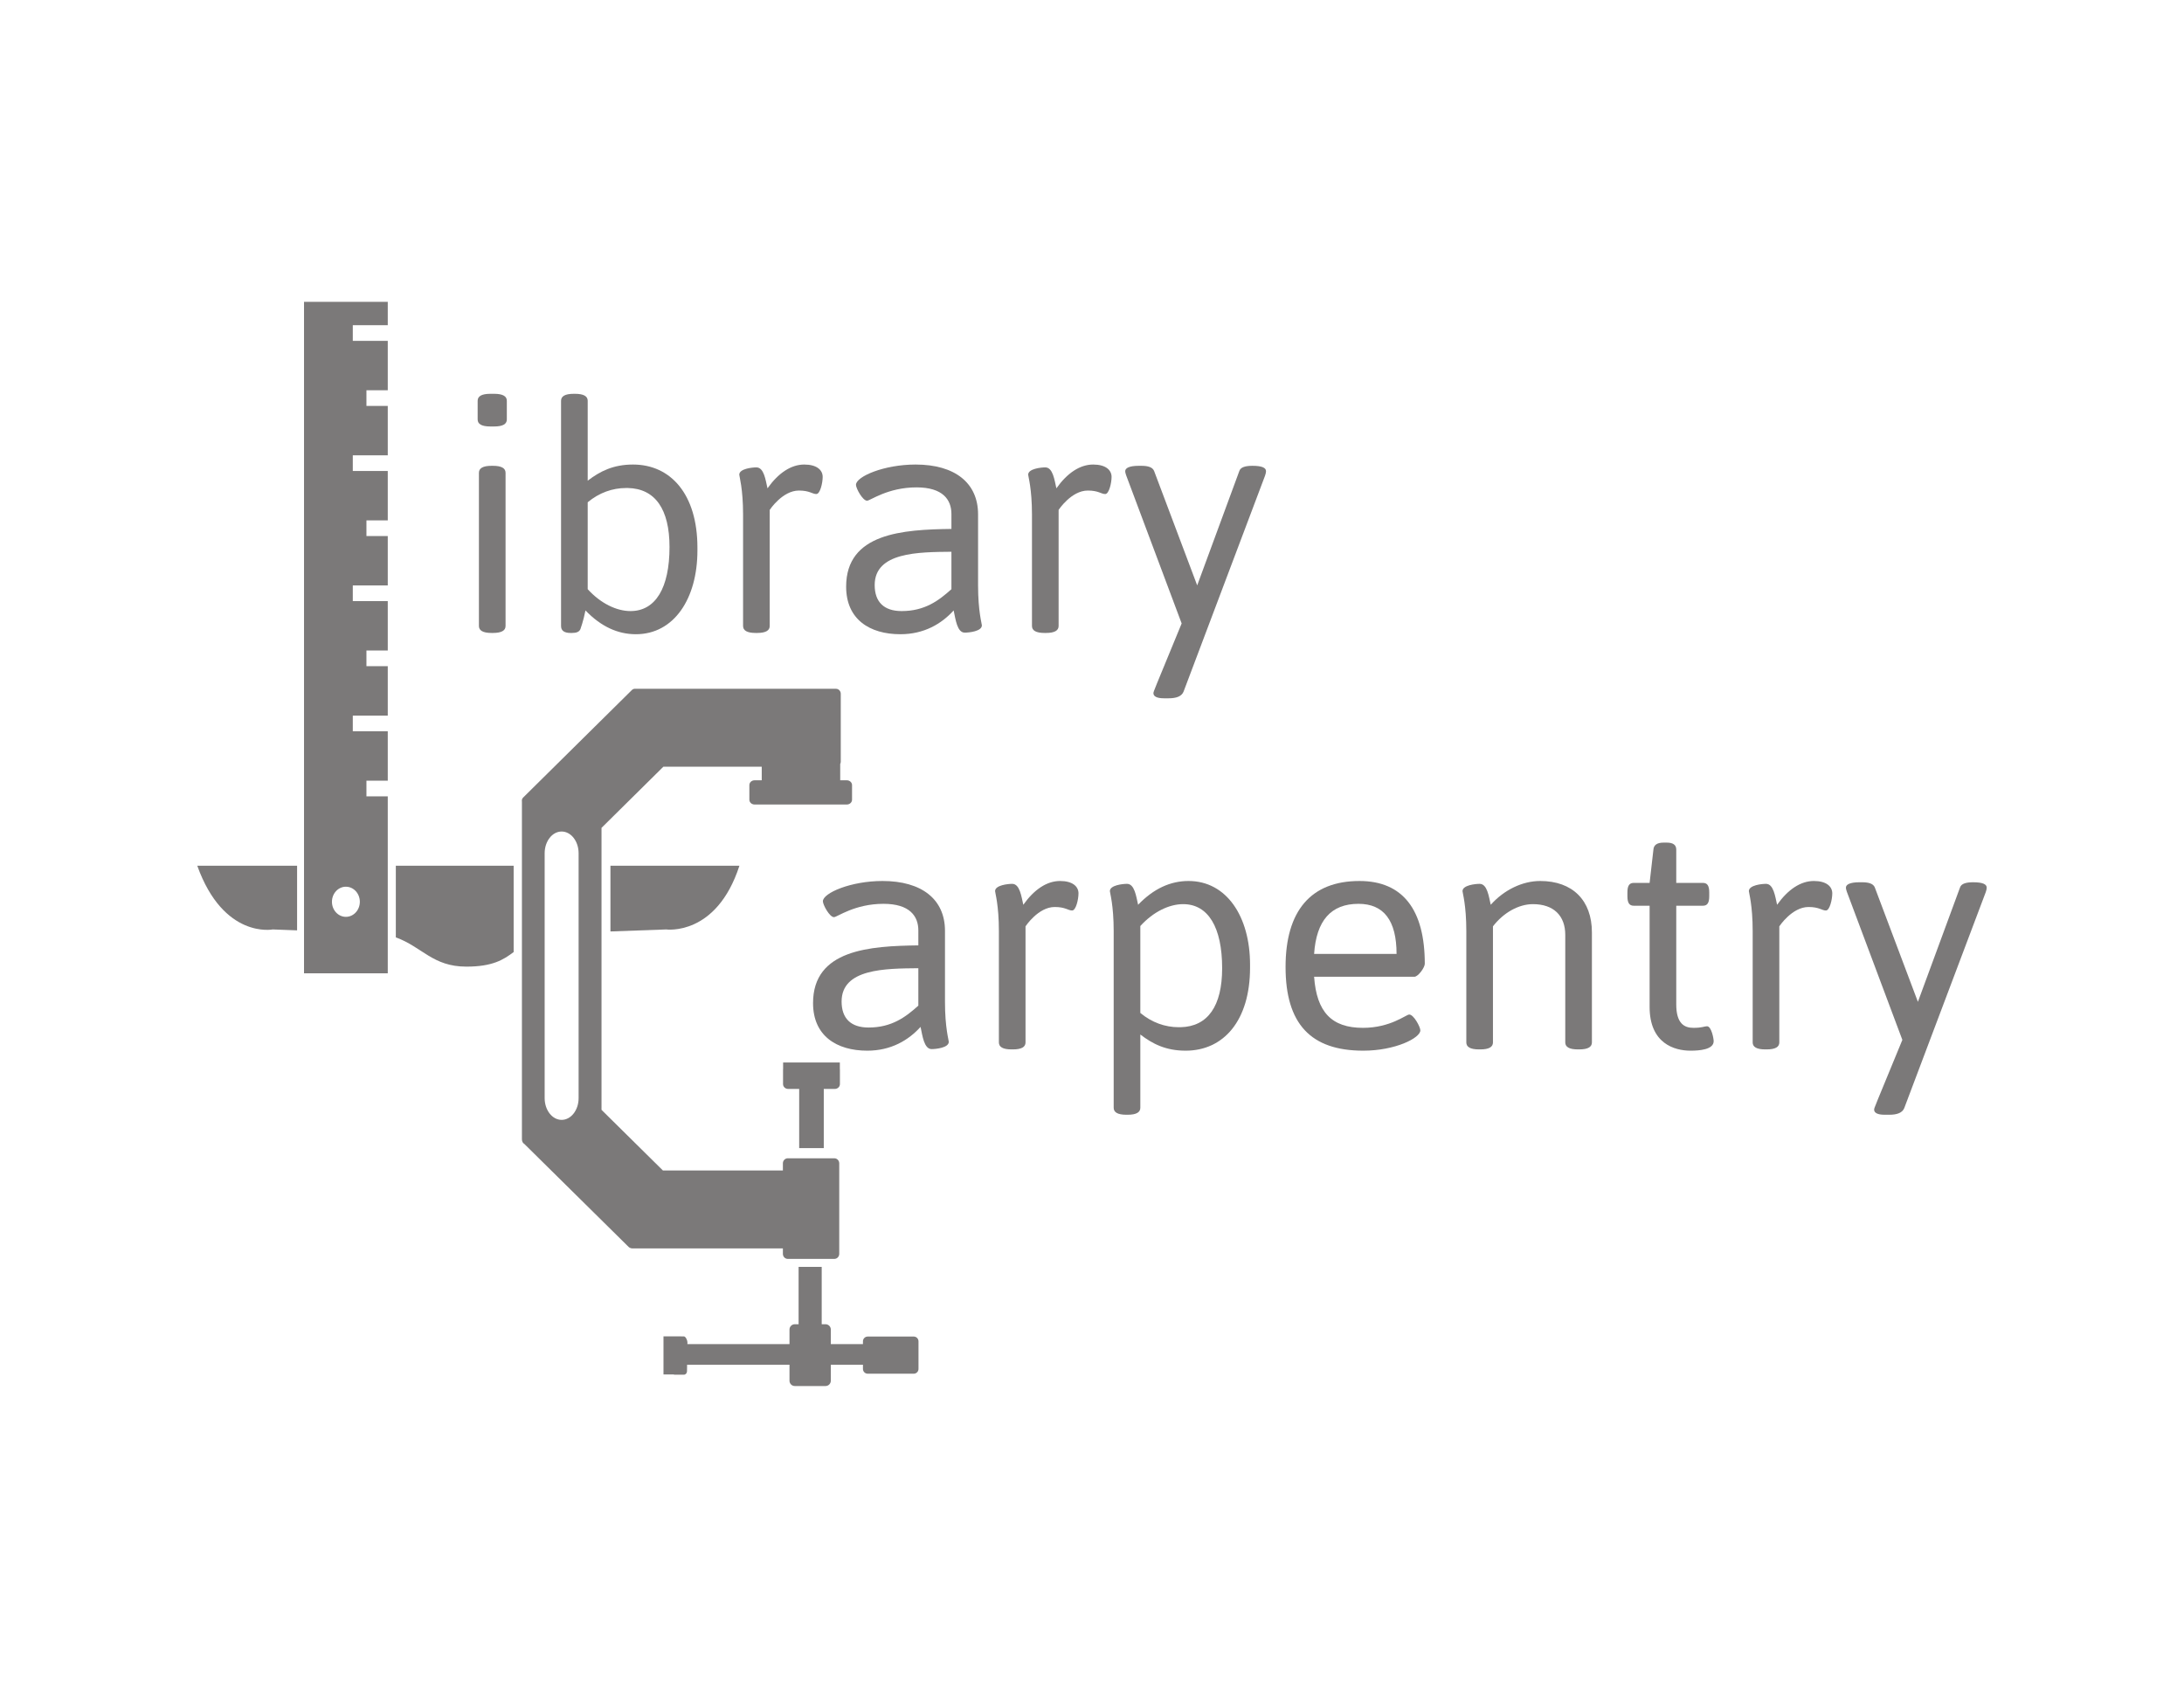
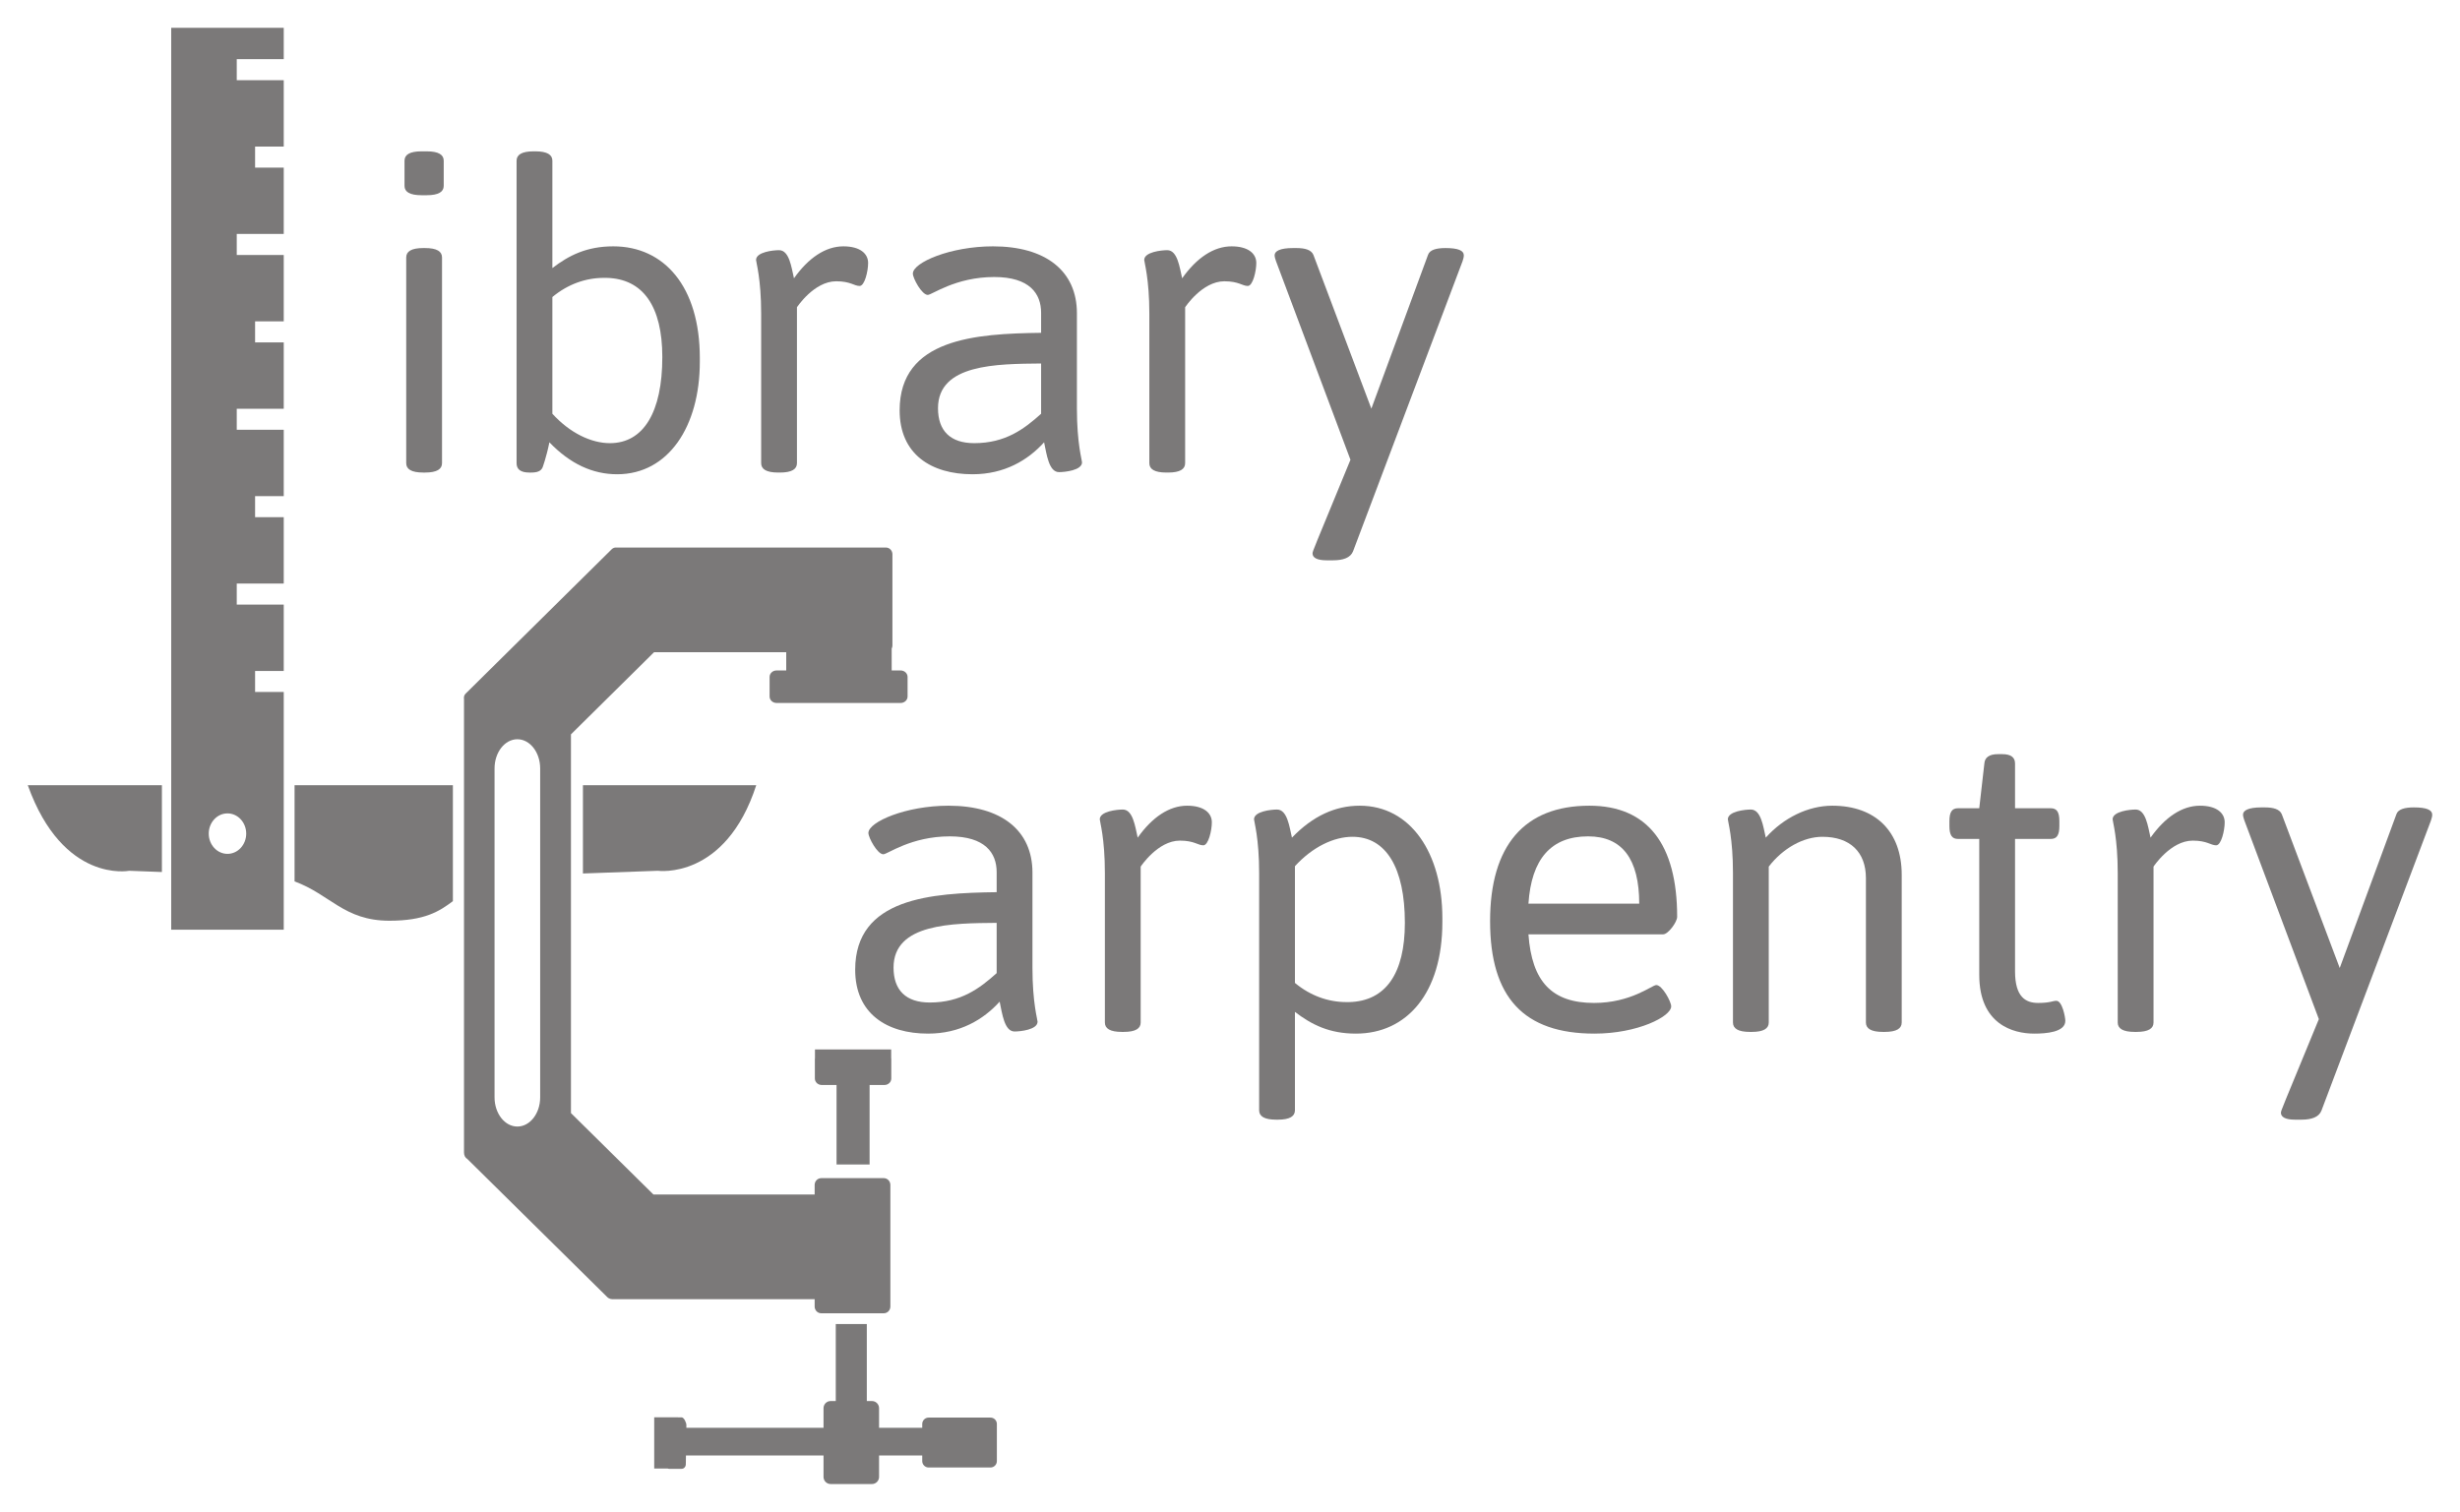
- <svg xmlns="http://www.w3.org/2000/svg" version="1.1" id="svg2" xml:space="preserve" width="1056" height="816" viewBox="0 0 1056 816">
+ <svg xmlns="http://www.w3.org/2000/svg" version="1.1" id="svg2" xml:space="preserve" width="885.224" height="544.169" viewBox="0 0 885.224 544.169">
  <defs id="defs6">
    <clipPath clipPathUnits="userSpaceOnUse" id="clipPath18">
      <path d="M 0,612 H 792 V 0 H 0 Z" id="path16" />
    </clipPath>
  </defs>
-   <g id="g10" transform="matrix(1.333333,0,0,-1.333333,0,816)">
+   <g id="g10" transform="matrix(1.333333,0,0,-1.333333,-85.3884,680.0847)">
    <g id="g12">
      <g id="g14" clip-path="url(#clipPath18)">
        <g id="g20" transform="translate(314.9707,239.4268)">
          <path d="M 0,0 C 8.395,0 13.455,3.795 18.055,7.935 V 21.506 C 6.095,21.391 -9.775,21.391 -9.775,9.431 -9.775,3.335 -6.441,0 0,0 m 18.055,29.786 v 5.405 c 0,5.175 -3.105,9.662 -12.651,9.662 -10.465,0 -16.791,-4.832 -17.94,-4.832 -1.61,0 -4.025,4.486 -4.025,5.751 0,2.991 10.12,7.36 21.621,7.36 14.26,0 22.656,-6.67 22.656,-18.055 V 9.315 c 0,-9.43 1.38,-13.916 1.38,-14.49 0,-2.185 -4.715,-2.646 -6.21,-2.646 -2.761,0 -3.335,4.831 -4.026,8.05 -4.37,-4.83 -10.695,-8.625 -19.321,-8.625 -11.155,0 -19.666,5.406 -19.666,17.251 0,19.436 20.586,20.701 38.182,20.931" style="fill:#7b7979;fill-opacity:1;fill-rule:nonzero;stroke:none" id="path22" />
        </g>
        <g id="g24" transform="translate(362.2344,274.3887)">
          <path d="m 0,0 c 0,9.43 -1.381,13.915 -1.381,14.49 0,2.186 4.716,2.645 6.211,2.645 2.76,0 3.336,-4.6 4.025,-7.59 3.911,5.52 8.51,8.625 13.34,8.625 4.487,0 6.671,-1.955 6.671,-4.484 0,-2.186 -0.92,-6.211 -2.3,-6.211 C 25.071,7.475 24.15,8.74 20.24,8.74 14.261,8.74 9.66,1.725 9.66,1.725 v -42.092 c 0,-1.611 -1.38,-2.53 -4.599,-2.53 H 4.6 c -3.22,0 -4.6,0.919 -4.6,2.53 z" style="fill:#7b7979;fill-opacity:1;fill-rule:nonzero;stroke:none" id="path26" />
        </g>
        <g id="g28" transform="translate(427.4404,239.541)">
          <path d="m 0,0 h 0.69 c 9.89,0.23 15.065,7.706 15.065,21.392 0,14.835 -5.06,23.231 -14.145,23.231 -5.06,0 -10.81,-2.761 -15.526,-7.935 V 5.176 C -9.776,1.726 -4.945,0 0,0 m -13.916,-29.211 c 0,-1.609 -1.38,-2.53 -4.601,-2.53 h -0.459 c -3.22,0 -4.6,0.921 -4.6,2.53 v 64.059 c 0,9.429 -1.38,13.915 -1.38,14.49 0,2.185 4.715,2.644 6.21,2.644 2.761,0 3.335,-4.599 4.025,-7.589 5.636,5.865 11.731,8.625 18.286,8.625 13.801,0 22.311,-12.88 22.311,-30.362 v -1.035 c 0,-19.32 -9.66,-30.131 -23.346,-30.131 -7.131,0 -11.961,2.415 -16.446,5.865 z" style="fill:#7b7979;fill-opacity:1;fill-rule:nonzero;stroke:none" id="path30" />
        </g>
        <g id="g32" transform="translate(506.4453,266.1074)">
          <path d="M 0,0 C 0,12.076 -4.6,18.172 -13.801,18.172 -23.806,18.172 -29.096,12.076 -29.9,0 Z m -13.455,26.451 c 15.756,0 23.691,-10.465 23.691,-30.015 0,-1.381 -2.416,-4.715 -3.795,-4.715 H -29.9 c 0.92,-12.766 6.324,-18.517 17.711,-18.517 10.004,0 15.64,4.83 16.79,4.83 1.61,0 4.025,-4.485 4.025,-5.75 0,-2.761 -9.085,-7.36 -20.701,-7.36 -19.091,0 -28.177,9.775 -28.177,30.361 0,20.356 9.201,31.166 26.797,31.166" style="fill:#7b7979;fill-opacity:1;fill-rule:nonzero;stroke:none" id="path34" />
        </g>
        <g id="g36" transform="translate(531.7422,274.3887)">
          <path d="m 0,0 c 0,9.43 -1.38,13.915 -1.38,14.49 0,2.186 4.716,2.645 6.21,2.645 2.761,0 3.336,-4.6 4.025,-7.59 4.831,5.405 11.501,8.625 17.942,8.625 11.73,0 18.746,-7.015 18.746,-18.631 v -39.906 c 0,-1.611 -1.381,-2.53 -4.601,-2.53 h -0.46 c -3.22,0 -4.6,0.919 -4.6,2.53 v 38.986 c 0,7.016 -4.255,11.156 -11.731,11.156 -5.174,0 -10.695,-3.105 -14.491,-8.05 v -42.092 c 0,-1.611 -1.379,-2.53 -4.599,-2.53 h -0.46 c -3.22,0 -4.601,0.919 -4.601,2.53 z" style="fill:#7b7979;fill-opacity:1;fill-rule:nonzero;stroke:none" id="path38" />
        </g>
        <g id="g40" transform="translate(598.2119,283.5889)">
          <path d="M 0,0 H -5.751 C -7.36,0 -8.05,1.034 -8.05,3.45 v 1.38 c 0,2.415 0.69,3.45 2.299,3.45 L 0,8.28 1.38,20.356 c 0.115,1.61 1.266,2.53 3.68,2.53 h 1.15 c 2.416,0 3.45,-0.92 3.45,-2.53 V 8.28 h 9.661 c 1.61,0 2.3,-1.035 2.3,-3.45 V 3.45 C 21.621,1.034 20.931,0 19.321,0 H 9.66 v -35.767 c 0,-6.9 2.876,-8.51 6.21,-8.51 3.336,0 3.91,0.575 4.945,0.575 1.611,0 2.416,-4.486 2.416,-5.405 0,-3.106 -5.291,-3.451 -8.396,-3.451 C 9.085,-52.558 0,-50.027 0,-36.687 Z" style="fill:#7b7979;fill-opacity:1;fill-rule:nonzero;stroke:none" id="path42" />
        </g>
        <g id="g44" transform="translate(635.5859,274.3887)">
          <path d="m 0,0 c 0,9.43 -1.38,13.915 -1.38,14.49 0,2.186 4.716,2.645 6.21,2.645 2.761,0 3.336,-4.6 4.025,-7.59 3.911,5.52 8.511,8.625 13.341,8.625 4.486,0 6.671,-1.955 6.671,-4.484 0,-2.186 -0.92,-6.211 -2.301,-6.211 -1.494,0 -2.415,1.265 -6.325,1.265 C 14.262,8.74 9.66,1.725 9.66,1.725 v -42.092 c 0,-1.611 -1.379,-2.53 -4.599,-2.53 h -0.46 c -3.22,0 -4.601,0.919 -4.601,2.53 z" style="fill:#7b7979;fill-opacity:1;fill-rule:nonzero;stroke:none" id="path46" />
        </g>
        <g id="g48" transform="translate(669.7402,288.6484)">
          <path d="m 0,0 c -0.114,0.346 -0.344,1.035 -0.344,1.496 0,1.15 1.494,1.955 4.945,1.955 h 0.92 c 2.299,0 4.025,-0.461 4.6,-1.841 L 25.762,-39.906 41.057,1.61 c 0.461,1.38 2.3,1.841 4.716,1.841 3.45,0 4.946,-0.69 4.946,-1.955 0,-0.461 -0.115,-0.92 -0.346,-1.611 L 20.816,-78.434 c -0.689,-1.724 -2.644,-2.415 -5.404,-2.415 h -1.726 c -2.53,0 -3.795,0.691 -3.795,1.841 0,0.69 0.23,0.92 10.236,25.301 z" style="fill:#7b7979;fill-opacity:1;fill-rule:nonzero;stroke:none" id="path50" />
        </g>
        <g id="g52" transform="translate(173.6738,440.5723)">
          <path d="m 0,0 c 0,1.609 1.381,2.529 4.602,2.529 h 0.459 c 3.22,0 4.6,-0.92 4.6,-2.529 v -55.548 c 0,-1.61 -1.38,-2.53 -4.6,-2.53 H 4.602 c -3.221,0 -4.602,0.92 -4.602,2.53 z m -0.459,19.32 v 6.785 c 0,1.611 1.38,2.531 4.6,2.531 h 1.38 c 3.22,0 4.6,-0.92 4.6,-2.531 V 19.32 c 0,-1.609 -1.38,-2.529 -4.6,-2.529 h -1.38 c -3.22,0 -4.6,0.92 -4.6,2.529" style="fill:#7b7979;fill-opacity:1;fill-rule:nonzero;stroke:none" id="path54" />
        </g>
        <g id="g56" transform="translate(228.6465,390.4297)">
          <path d="m 0,0 c 9.084,0 14.145,8.395 14.145,23.23 0,13.686 -5.175,21.163 -15.066,21.392 h -0.69 c -4.946,0 -9.776,-1.726 -13.915,-5.175 V 7.936 C -10.811,2.76 -5.061,0 0,0 m -25.188,76.248 c 0,1.61 1.381,2.53 4.601,2.53 h 0.46 c 3.221,0 4.601,-0.92 4.601,-2.53 v -28.98 c 4.485,3.449 9.315,5.865 16.446,5.865 13.685,0 23.346,-10.811 23.346,-30.132 v -1.035 c 0,-17.482 -8.511,-30.362 -22.311,-30.362 -6.557,0 -12.651,2.761 -18.287,8.626 -0.805,-4.025 -1.84,-6.786 -1.84,-6.786 -0.46,-1.034 -1.494,-1.38 -3.105,-1.38 h -0.459 c -2.416,0 -3.452,0.92 -3.452,2.531 z" style="fill:#7b7979;fill-opacity:1;fill-rule:nonzero;stroke:none" id="path58" />
        </g>
        <g id="g60" transform="translate(269.4678,425.3906)">
          <path d="m 0,0 c 0,9.432 -1.38,13.916 -1.38,14.491 0,2.185 4.715,2.646 6.21,2.646 2.761,0 3.335,-4.601 4.025,-7.591 3.911,5.52 8.511,8.626 13.341,8.626 4.485,0 6.67,-1.955 6.67,-4.486 0,-2.185 -0.92,-6.209 -2.3,-6.209 -1.495,0 -2.415,1.263 -6.325,1.263 C 14.261,8.74 9.66,1.726 9.66,1.726 v -42.092 c 0,-1.611 -1.38,-2.53 -4.6,-2.53 H 4.601 C 1.38,-42.896 0,-41.977 0,-40.366 Z" style="fill:#7b7979;fill-opacity:1;fill-rule:nonzero;stroke:none" id="path62" />
        </g>
        <g id="g64" transform="translate(326.9688,390.4297)">
          <path d="m 0,0 c 8.395,0 13.455,3.795 18.055,7.936 v 13.57 C 6.095,21.391 -9.775,21.391 -9.775,9.43 -9.775,3.335 -6.441,0 0,0 m 18.055,29.786 v 5.405 c 0,5.176 -3.105,9.661 -12.651,9.661 -10.465,0 -16.791,-4.831 -17.94,-4.831 -1.61,0 -4.025,4.486 -4.025,5.75 0,2.991 10.12,7.362 21.621,7.362 14.26,0 22.656,-6.671 22.656,-18.057 V 9.315 c 0,-9.43 1.38,-13.916 1.38,-14.491 0,-2.184 -4.715,-2.644 -6.21,-2.644 -2.761,0 -3.335,4.83 -4.026,8.05 -4.37,-4.831 -10.695,-8.626 -19.321,-8.626 -11.155,0 -19.666,5.406 -19.666,17.251 0,19.436 20.586,20.702 38.182,20.931" style="fill:#7b7979;fill-opacity:1;fill-rule:nonzero;stroke:none" id="path66" />
        </g>
        <g id="g68" transform="translate(374.2324,425.3906)">
          <path d="m 0,0 c 0,9.432 -1.381,13.916 -1.381,14.491 0,2.185 4.716,2.646 6.211,2.646 2.76,0 3.336,-4.601 4.025,-7.591 3.911,5.52 8.51,8.626 13.34,8.626 4.487,0 6.671,-1.955 6.671,-4.486 0,-2.185 -0.92,-6.209 -2.3,-6.209 C 25.071,7.477 24.15,8.74 20.24,8.74 14.261,8.74 9.66,1.726 9.66,1.726 v -42.092 c 0,-1.611 -1.38,-2.53 -4.599,-2.53 H 4.6 c -3.22,0 -4.6,0.919 -4.6,2.53 z" style="fill:#7b7979;fill-opacity:1;fill-rule:nonzero;stroke:none" id="path70" />
        </g>
        <g id="g72" transform="translate(408.3867,439.6523)">
          <path d="m 0,0 c -0.115,0.345 -0.345,1.035 -0.345,1.494 0,1.151 1.495,1.955 4.945,1.955 h 0.921 c 2.299,0 4.024,-0.459 4.6,-1.84 L 25.762,-39.907 41.057,1.609 c 0.461,1.381 2.3,1.84 4.715,1.84 3.451,0 4.945,-0.689 4.945,-1.955 0,-0.459 -0.114,-0.92 -0.344,-1.609 L 20.816,-78.434 c -0.69,-1.725 -2.645,-2.416 -5.406,-2.416 h -1.724 c -2.53,0 -3.795,0.691 -3.795,1.84 0,0.691 0.23,0.92 10.235,25.302 z" style="fill:#7b7979;fill-opacity:1;fill-rule:nonzero;stroke:none" id="path74" />
        </g>
        <g id="g76" transform="translate(268.1396,298.084)">
          <path d="m 0,0 h -46.771 v -23.824 l 20.206,0.731 c 0,0 18.242,-2.564 26.565,23.093" style="fill:#7b7979;fill-opacity:1;fill-rule:nonzero;stroke:none" id="path78" />
        </g>
        <g id="g80" transform="translate(186.2686,298.084)">
          <path d="m 0,0 h -42.728 v -25.971 c 9.594,-3.48 13.341,-10.605 25.592,-10.605 9.515,0 13.448,2.511 17.136,5.279 z" style="fill:#7b7979;fill-opacity:1;fill-rule:nonzero;stroke:none" id="path82" />
        </g>
        <g id="g84" transform="translate(209.8252,213.8242)">
          <path d="m 0,0 c 0,-4.353 -2.758,-7.882 -6.156,-7.882 -3.4,0 -6.157,3.529 -6.157,7.882 v 88.789 c 0,4.357 2.757,7.885 6.157,7.885 3.398,0 6.156,-3.528 6.156,-7.885 z m 97.275,115.246 h -2.406 v 5.904 c 0.123,0.248 0.2,0.528 0.2,0.827 v 24.638 c 0,1 -0.78,1.811 -1.744,1.811 H 20.678 c -0.499,0.054 -0.99,-0.082 -1.342,-0.432 l -39.469,-39.023 c -0.385,-0.381 -0.516,-0.926 -0.424,-1.473 V -14.907 c 0,-0.786 0.368,-1.451 0.879,-1.705 l 37.85,-37.372 c 0.118,-0.117 0.256,-0.2 0.402,-0.267 0.25,-0.142 0.533,-0.23 0.84,-0.23 h 54.664 v -1.984 c 0,-1.01 0.798,-1.828 1.783,-1.828 h 16.87 c 0.986,0 1.784,0.818 1.784,1.828 v 32.827 c 0,1.011 -0.798,1.828 -1.784,1.828 h -16.87 c -0.985,0 -1.783,-0.817 -1.783,-1.828 v -2.586 H 30.566 L 8.307,-4.243 V 97.994 l 22.425,22.172 h 35.677 v -4.92 h -2.608 c -1.039,0 -1.881,-0.779 -1.881,-1.744 v -5.291 c 0,-0.965 0.842,-1.744 1.881,-1.744 h 33.474 c 1.038,0 1.883,0.779 1.883,1.744 v 5.291 c 0,0.965 -0.845,1.744 -1.883,1.744" style="fill:#7b7979;fill-opacity:1;fill-rule:nonzero;stroke:none" id="path86" />
        </g>
        <g id="g88" transform="translate(130.4912,285.0215)">
          <path d="m 0,0 c 0,-3.017 -2.265,-5.463 -5.058,-5.463 -2.793,0 -5.056,2.446 -5.056,5.463 0,3.016 2.263,5.461 5.056,5.461 C -2.265,5.461 0,3.016 0,0 m 10.128,209.072 v 8.47 H -20.243 V -25.936 h 30.371 v 64.17 H 2.394 v 5.678 h 7.734 V 61.827 H -2.553 v 5.679 H 10.128 V 85.421 H 2.394 v 5.681 h 7.734 v 17.914 H -2.553 v 5.679 h 12.681 v 17.914 H 2.394 v 5.68 h 7.734 v 17.914 H -2.553 v 5.68 h 12.681 v 17.914 H 2.394 v 5.681 h 7.734 v 17.916 H -2.553 v 5.678 z" style="fill:#7b7979;fill-opacity:1;fill-rule:nonzero;stroke:none" id="path90" />
        </g>
        <g id="g92" transform="translate(107.7373,298.084)">
          <path d="m 0,0 h -36.196 c 9.542,-26.602 27.375,-23.093 27.375,-23.093 L 0,-23.428 Z" style="fill:#7b7979;fill-opacity:1;fill-rule:nonzero;stroke:none" id="path94" />
        </g>
        <g id="g96" transform="translate(331.3496,127.376)">
          <path d="m 0,0 h -16.679 c -0.957,0 -1.731,-0.771 -1.731,-1.726 V -2.75 h -11.653 v 5.289 c 0,1.065 -0.859,1.927 -1.918,1.927 h -1.387 v 20.79 h -8.378 V 4.466 h -1.386 c -1.06,0 -1.918,-0.862 -1.918,-1.927 V -2.75 h -37.023 l 0.01,0.706 c 0,0.69 -0.654,2.1 -1.276,2.1 h -0.994 v 0.019 l -6.413,-0.001 v -13.827 l 3.643,10e-4 c 0.114,-0.043 0.231,-0.08 0.358,-0.08 h 3.406 c 0.622,0 1.123,0.56 1.123,1.25 l 0.035,2.363 h 37.131 v -5.794 c 0,-1.064 0.858,-1.926 1.918,-1.926 h 11.151 c 1.059,0 1.918,0.862 1.918,1.926 v 5.794 h 11.653 v -1.529 c 0,-0.954 0.774,-1.726 1.731,-1.726 H 0 c 0.956,0 1.731,0.772 1.731,1.726 V -1.726 C 1.731,-0.771 0.956,0 0,0" style="fill:#7b7979;fill-opacity:1;fill-rule:nonzero;stroke:none" id="path98" />
        </g>
        <g id="g100" transform="translate(285.8154,217.1611)">
          <path d="m 0,0 h 3.998 v -21.466 h 8.919 V 0 h 3.999 c 1.023,0 1.855,0.781 1.855,1.745 v 5.292 c 0,0.088 -0.014,0.174 -0.027,0.258 V 9.589 H -1.828 V 7.295 C -1.842,7.211 -1.855,7.125 -1.855,7.037 V 1.745 C -1.855,0.781 -1.025,0 0,0" style="fill:#7b7979;fill-opacity:1;fill-rule:nonzero;stroke:none" id="path102" />
        </g>
      </g>
    </g>
  </g>
</svg>
